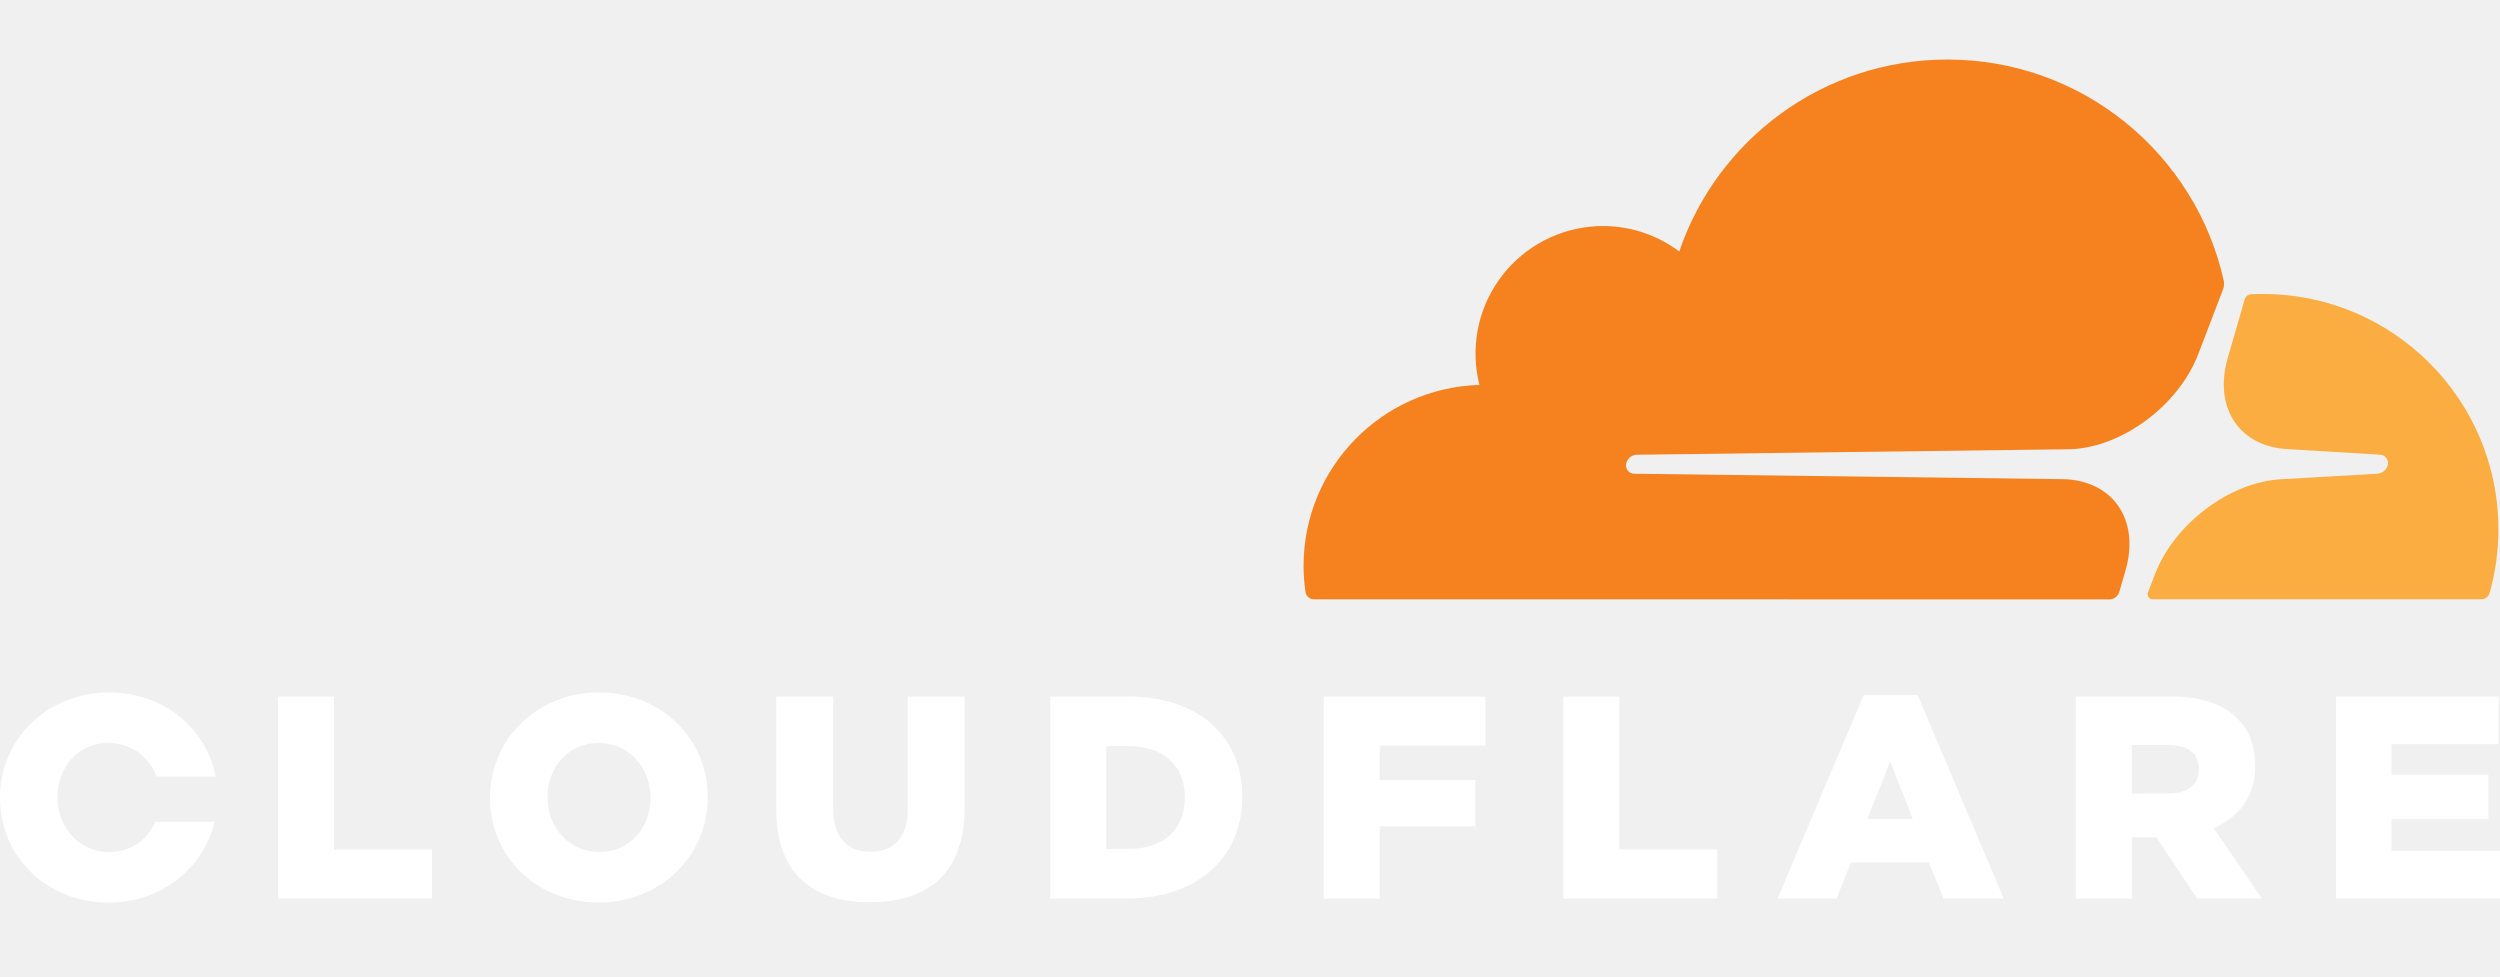
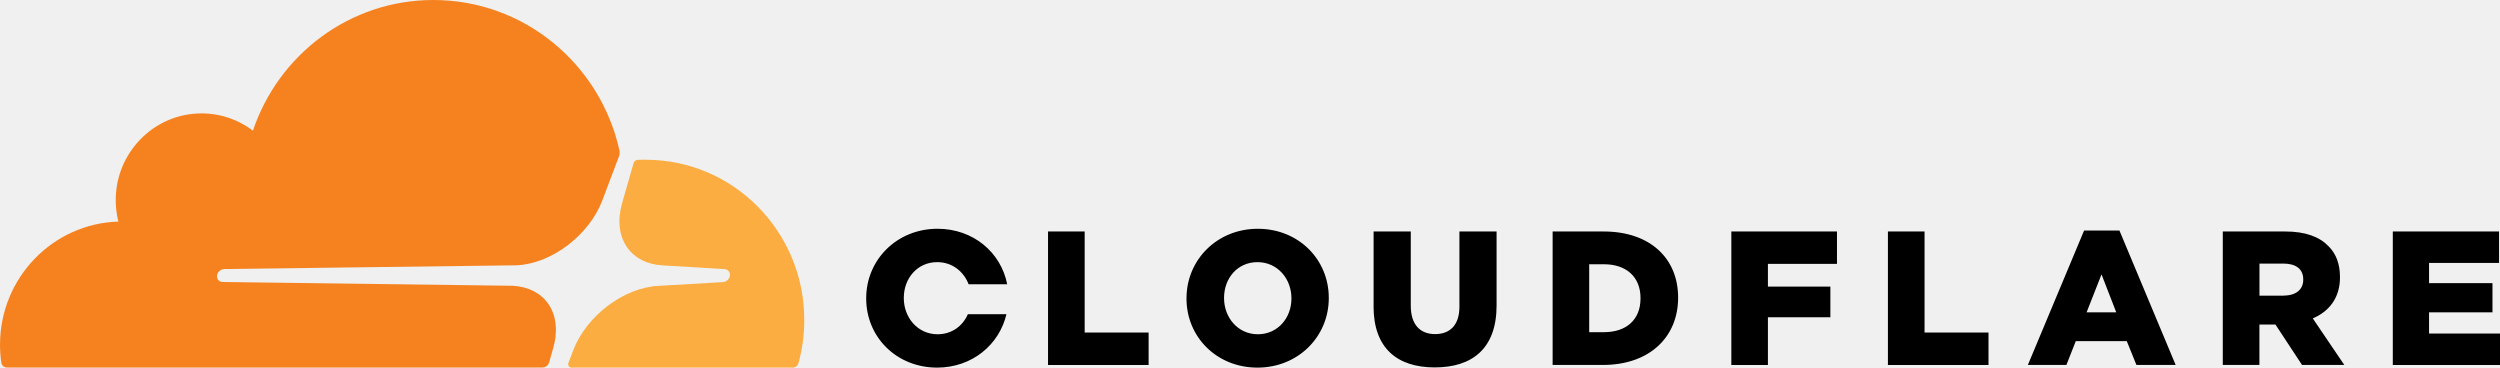
- <svg viewBox="0 0 105 36" role="img" width="105px" height="41px" aria-hidden="true">
-   <path fill="#fff" d="M11.679 26.754h2.353v6.423h4.111v2.06H11.68v-8.483zM20.58 31.02v-.024c0-2.436 1.965-4.412 4.584-4.412 2.62 0 4.56 1.951 4.56 4.387v.025c0 2.436-1.965 4.41-4.584 4.41-2.618 0-4.56-1.95-4.56-4.386zm6.743 0v-.024c0-1.223-.885-2.291-2.183-2.291-1.285 0-2.147 1.042-2.147 2.266v.025c0 1.222.886 2.29 2.171 2.29 1.298 0 2.159-1.042 2.159-2.266zM32.604 31.517v-4.763h2.389v4.714c0 1.223.618 1.806 1.564 1.806.946 0 1.564-.557 1.564-1.745v-4.775h2.39v4.7c0 2.74-1.564 3.939-3.978 3.939s-3.93-1.223-3.93-3.878M44.112 26.755h3.274c3.032 0 4.79 1.744 4.79 4.192v.025c0 2.447-1.782 4.265-4.838 4.265h-3.226v-8.483zm3.31 6.397c1.408 0 2.34-.775 2.34-2.146v-.024c0-1.357-.932-2.145-2.34-2.145h-.958v4.316l.959-.001zM55.596 26.754h6.791v2.06h-4.438v1.442h4.014v1.951h-4.014v3.03h-2.353v-8.483zM65.661 26.754h2.353v6.423h4.111v2.06h-6.464v-8.483zM78.273 26.693h2.268l3.614 8.544h-2.522l-.62-1.515H77.74l-.606 1.515h-2.474l3.614-8.544zm2.062 5.2l-.946-2.413-.959 2.412h1.905zM87.186 26.754H91.2c1.298 0 2.195.34 2.765.921.498.485.752 1.14.752 1.976v.024c0 1.296-.693 2.156-1.746 2.605l2.025 2.957H92.28l-1.71-2.57h-1.03v2.57h-2.353v-8.483zm3.905 4.072c.8 0 1.262-.388 1.262-1.006v-.024c0-.667-.486-1.006-1.275-1.006h-1.54v2.038l1.553-.002zM98.112 26.754h6.827v2h-4.498v1.284h4.075v1.854h-4.075v1.346H105v1.999h-6.888v-8.483zM6.528 32.014c-.33.744-1.023 1.272-1.944 1.272-1.286 0-2.171-1.067-2.171-2.29v-.025c0-1.223.86-2.266 2.146-2.266.97 0 1.708.595 2.02 1.406h2.48c-.398-2.02-2.173-3.526-4.475-3.526-2.62 0-4.584 1.977-4.584 4.41v.024c0 2.436 1.94 4.388 4.56 4.388 2.24 0 3.991-1.45 4.453-3.393H6.528z" />
-   <path d="M89.012 22.355l.257-.887c.306-1.056.192-2.031-.321-2.748-.472-.66-1.259-1.049-2.214-1.094l-18.096-.229a.358.358 0 01-.285-.151.367.367 0 01-.04-.326.481.481 0 01.42-.321l18.263-.232c2.166-.099 4.512-1.856 5.333-3.998L93.37 9.65a.659.659 0 00.028-.36C92.216 3.975 87.468 0 81.792 0c-5.23 0-9.67 3.373-11.263 8.061a5.34 5.34 0 00-3.756-1.039 5.356 5.356 0 00-4.637 6.644c-4.099.12-7.386 3.475-7.386 7.6 0 .368.028.735.082 1.1a.354.354 0 00.348.305l33.408.004h.009a.44.44 0 00.415-.32z" fill="#F6821F" />
-   <path d="M95.04 9.847c-.167 0-.334.004-.5.013a.28.28 0 00-.079.017.285.285 0 00-.182.192l-.712 2.456c-.305 1.055-.192 2.03.322 2.746.471.661 1.258 1.05 2.213 1.094l3.858.232a.351.351 0 01.275.149.365.365 0 01.041.328.484.484 0 01-.42.32l-4.008.232c-2.176.1-4.521 1.856-5.342 3.998l-.29.756a.212.212 0 00.095.262c.03.017.062.027.096.028h13.802a.366.366 0 00.356-.265 9.846 9.846 0 00.367-2.677c-.001-5.457-4.429-9.88-9.891-9.88z" fill="#FBAD41" />
+ <svg xmlns="http://www.w3.org/2000/svg" width="204" height="30" fill="none" viewBox="0 0 204 30" style="width:204px;height:30px">
+   <g clip-path="url(#a)">
+     <path fill="#FBAD41" d="M52.688 13.028c-.22 0-.437.008-.654.015a.297.297 0 0 0-.102.024.365.365 0 0 0-.236.255l-.93 3.249c-.401 1.397-.252 2.687.422 3.634.618.876 1.646 1.39 2.894 1.45l5.045.306c.15.008.28.08.359.199a.492.492 0 0 1 .051.434.64.64 0 0 1-.547.426l-5.242.306c-2.848.132-5.912 2.456-6.987 5.29l-.378 1a.28.28 0 0 0 .248.382h18.054a.48.48 0 0 0 .464-.35 13.12 13.12 0 0 0 .48-3.54c0-7.22-5.789-13.072-12.933-13.072" />
+     <path fill="#000" d="M85.519 18.886h2.99v8.249h5.218v2.647h-8.208V18.886ZM96.819 24.365v-.032c0-3.13 2.493-5.665 5.821-5.665 3.327 0 5.789 2.508 5.789 5.633v.032c0 3.129-2.493 5.665-5.821 5.665s-5.79-2.505-5.79-5.633Zm8.562 0v-.032c0-1.573-1.123-2.942-2.773-2.942-1.65 0-2.725 1.337-2.725 2.91v.032c0 1.572 1.122 2.942 2.757 2.942 1.634 0 2.741-1.338 2.741-2.91ZM112.086 25.003V18.89h3.033v6.055c0 1.572.783 2.317 1.985 2.317 1.201 0 1.985-.717 1.985-2.242v-6.134h3.032v6.039c0 3.519-1.985 5.056-5.049 5.056s-4.99-1.573-4.99-4.98M126.694 18.889h4.159c3.848 0 6.081 2.241 6.081 5.382v.032c0 3.14-2.265 5.477-6.144 5.477h-4.096V18.886v.004Zm4.202 8.216c1.788 0 2.97-.995 2.97-2.754v-.032c0-1.744-1.185-2.755-2.97-2.755h-1.217v5.541h1.217ZM141.277 18.886h8.621v2.648h-5.636v1.85h5.096v2.505h-5.096v3.893h-2.985V18.886ZM154.054 18.886h2.989v8.249h5.219v2.647h-8.208V18.886ZM170.067 18.809h2.878l4.589 10.971h-3.202l-.788-1.946h-4.159l-.768 1.946h-3.143l4.589-10.971h.004Zm2.619 6.676-1.202-3.097-1.217 3.097h2.419ZM181.383 18.889h5.096c1.647 0 2.789.438 3.509 1.182.635.621.954 1.465.954 2.536v.032c0 1.664-.879 2.77-2.218 3.344l2.572 3.797h-3.45l-2.17-3.3h-1.308v3.3h-2.989V18.886l.004.004Zm4.959 5.23c1.016 0 1.602-.497 1.602-1.29v-.031c0-.856-.614-1.29-1.618-1.29h-1.954v2.616h1.973l-.003-.004ZM195.253 18.886h8.669v2.568h-5.711v1.648h5.175v2.384h-5.175v1.728h5.79v2.568h-8.748V18.886ZM78.976 25.642c-.418.956-1.3 1.633-2.47 1.633-1.63 0-2.756-1.37-2.756-2.942V24.3c0-1.573 1.094-2.91 2.725-2.91 1.229 0 2.166.764 2.564 1.807h3.147c-.505-2.591-2.757-4.53-5.683-4.53-3.324 0-5.821 2.536-5.821 5.665v.032c0 3.129 2.461 5.633 5.79 5.633 2.843 0 5.068-1.864 5.655-4.36h-3.155l.004.004Z" />
+     <path fill="#F6821F" d="m44.808 29.578.334-1.175c.402-1.397.253-2.687-.42-3.634-.62-.876-1.647-1.39-2.896-1.45l-23.665-.306a.467.467 0 0 1-.374-.199.492.492 0 0 1-.052-.434.64.64 0 0 1 .552-.426l23.886-.306c2.836-.131 5.9-2.456 6.975-5.29l1.362-3.6a.914.914 0 0 0 .04-.477C48.998 5.259 42.79 0 35.368 0c-6.842 0-12.647 4.462-14.73 10.665a6.92 6.92 0 0 0-4.911-1.374c-3.28.33-5.92 3.002-6.246 6.318a7.148 7.148 0 0 0 .18 2.472c-5.36.16-9.66 4.598-9.66 10.052 0 .493.035.979.106 1.453a.46.46 0 0 0 .457.402h43.704a.57.57 0 0 0 .54-.418" />
+   </g>
+   <defs>
+     <clipPath id="a">
+       <path fill="#FFF" d="M0 0h204v30H0z" />
+     </clipPath>
+   </defs>
</svg>
